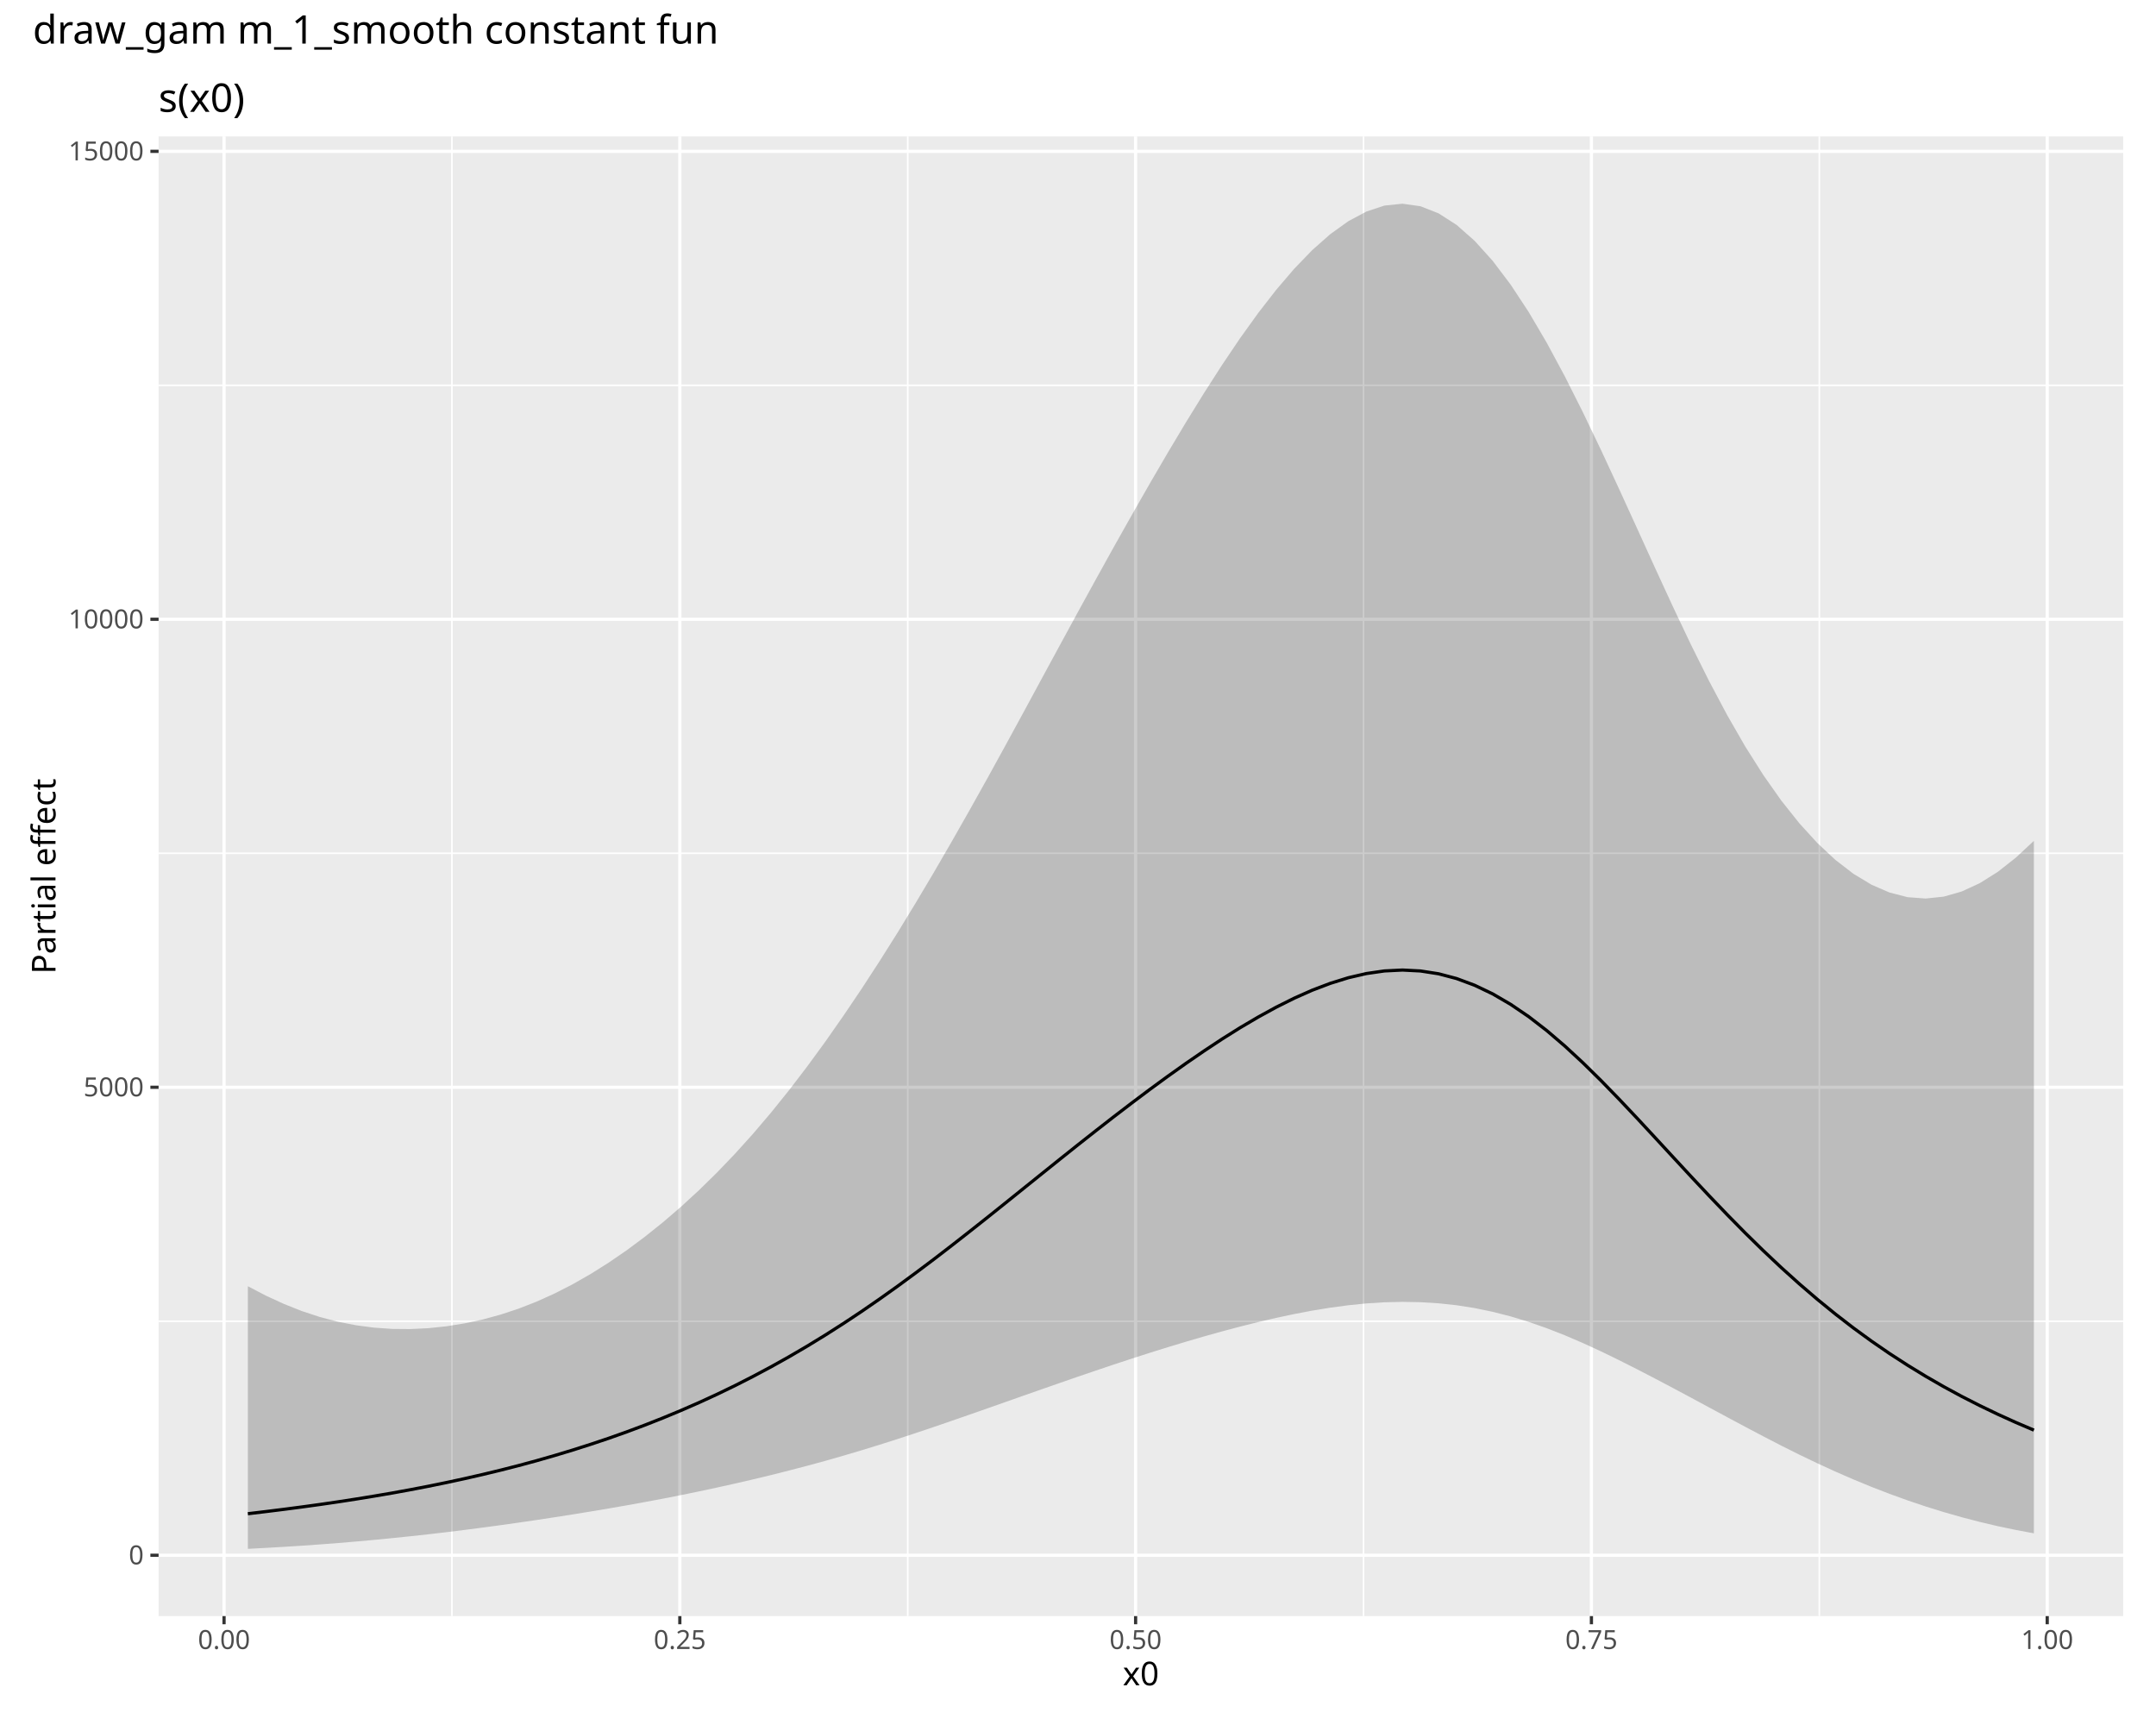
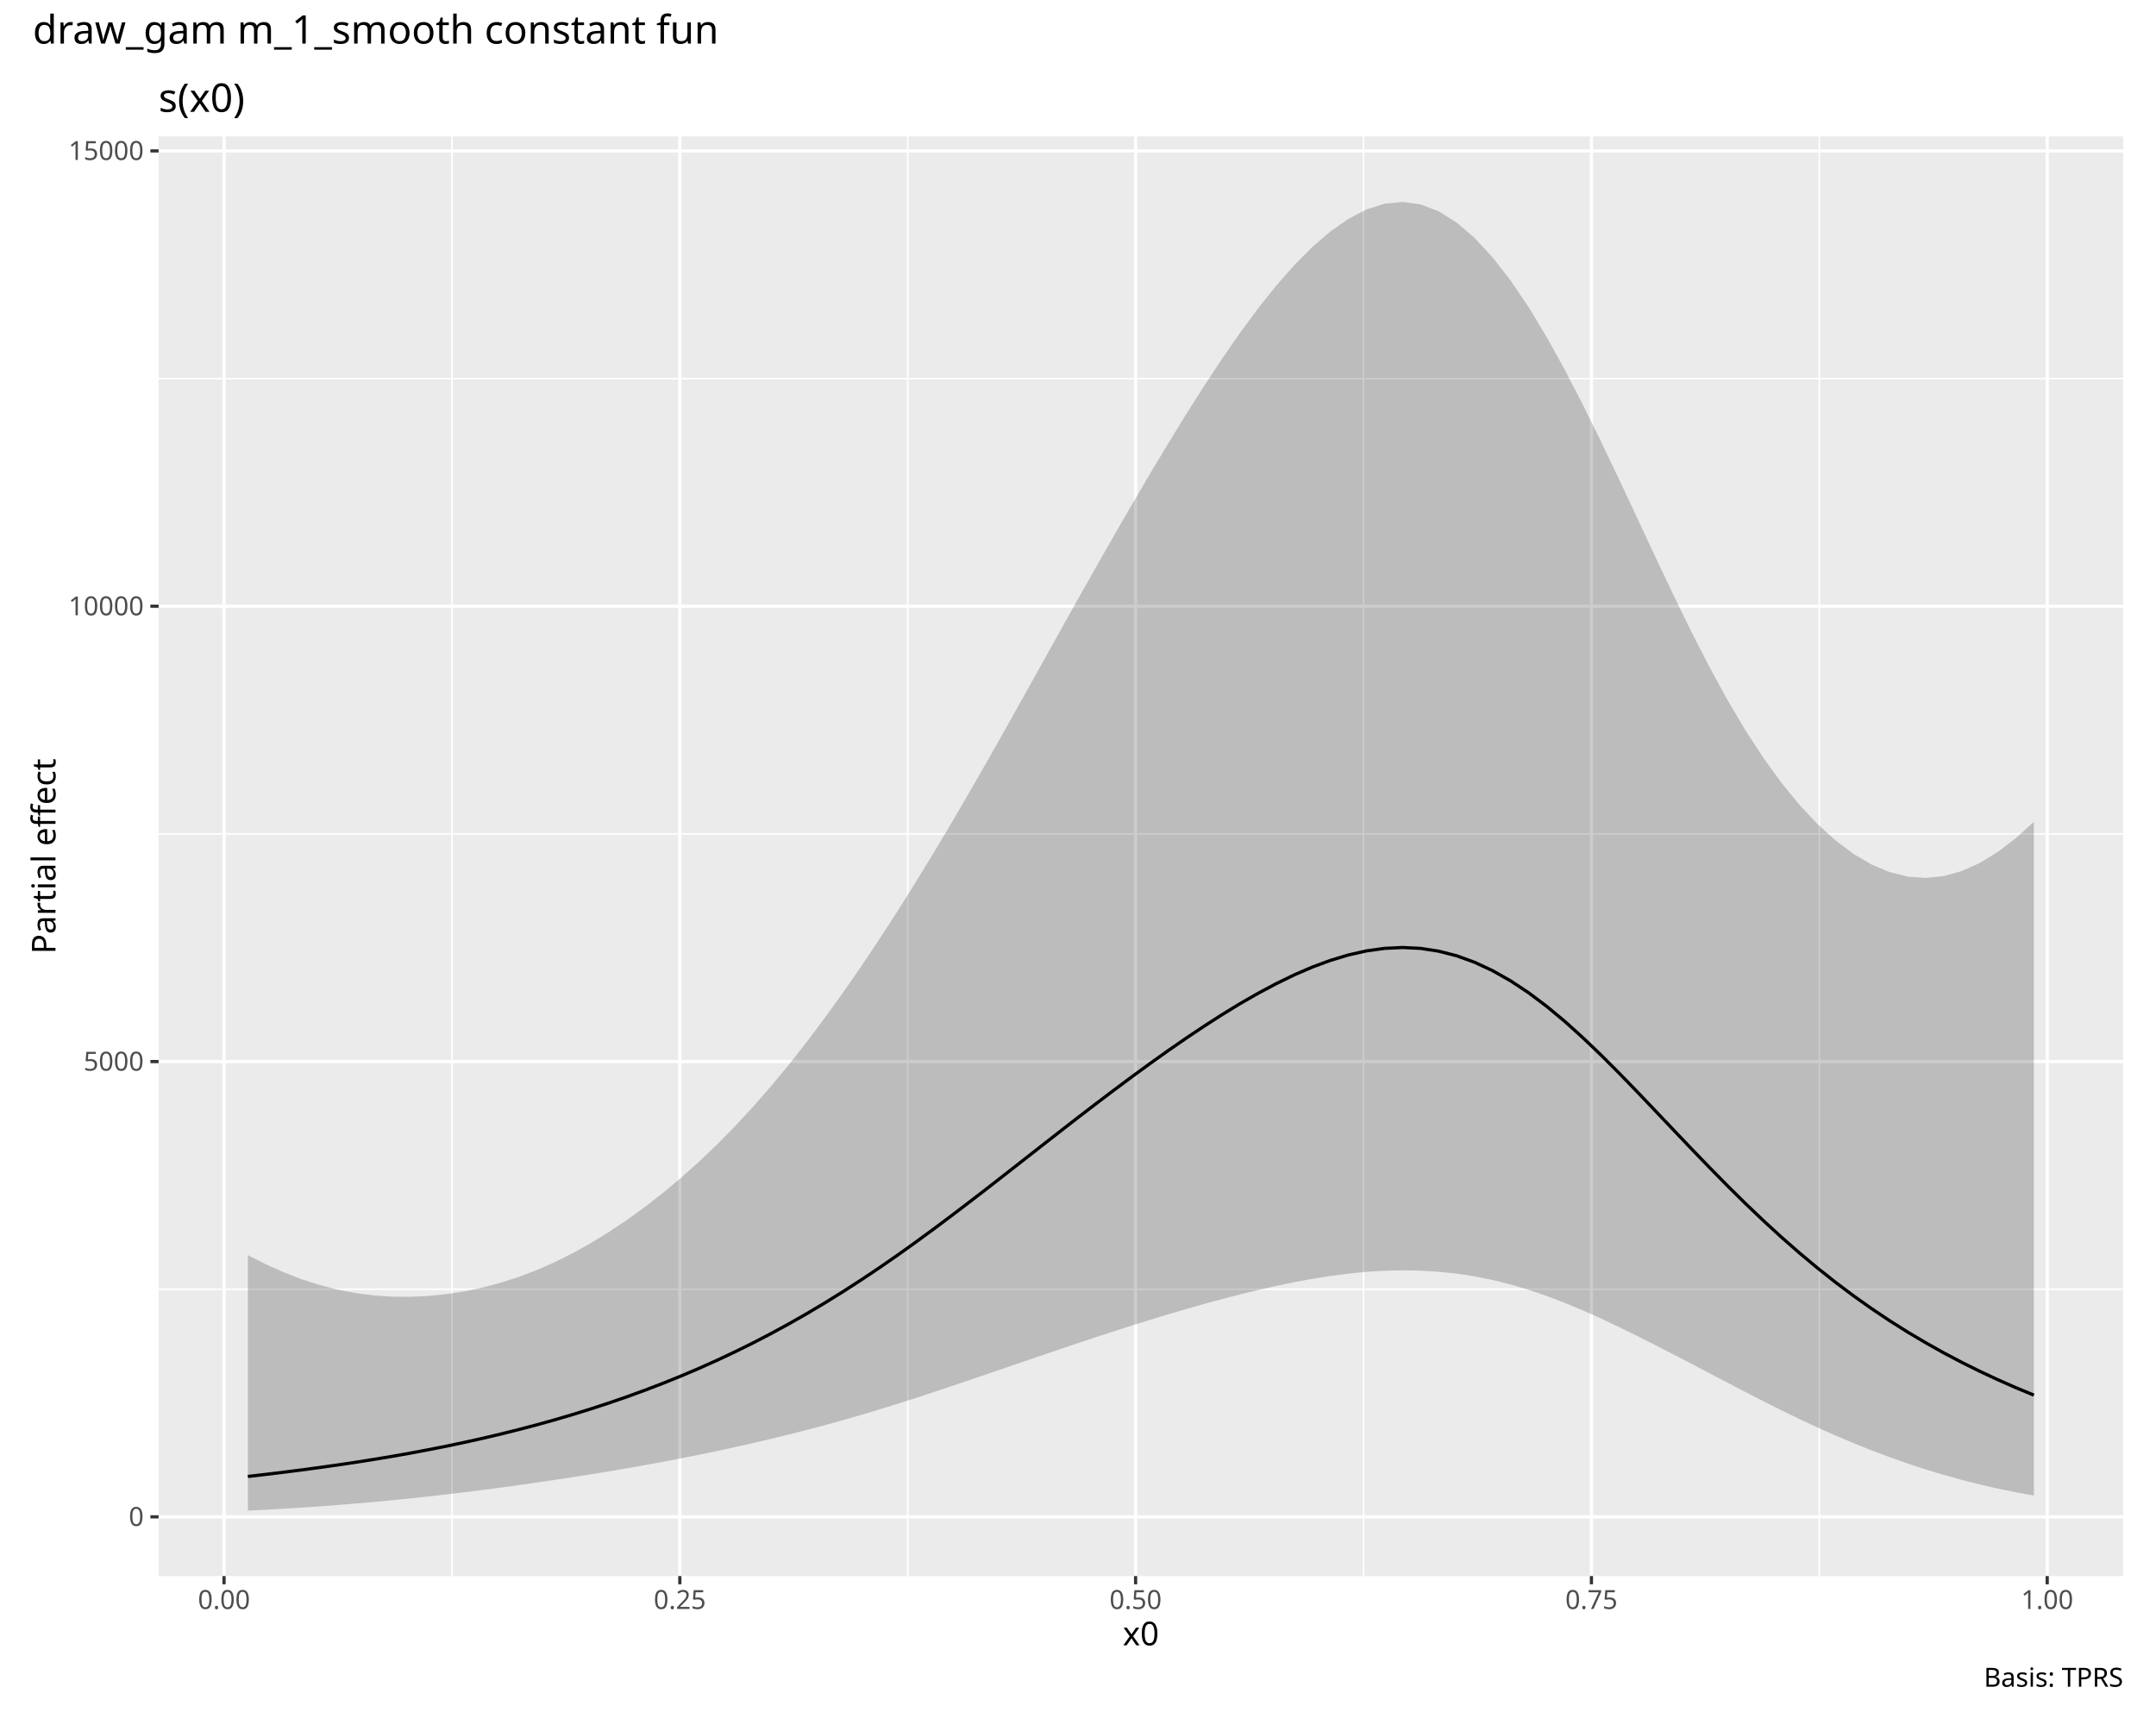
<svg xmlns="http://www.w3.org/2000/svg" class="svglite" data-engine-version="2.0" width="720.00pt" height="576.00pt" viewBox="0 0 720.00 576.00">
  <defs>
    <style type="text/css">
    .svglite line, .svglite polyline, .svglite polygon, .svglite path, .svglite rect, .svglite circle {
      fill: none;
      stroke: #000000;
      stroke-linecap: round;
      stroke-linejoin: round;
      stroke-miterlimit: 10.00;
    }
  </style>
  </defs>
  <rect width="100%" height="100%" style="stroke: none; fill: #FFFFFF;" />
  <defs>
    <clipPath id="cpMC4wMHw3MjAuMDB8MC4wMHw1NzYuMDA=">
      <rect x="0.00" y="0.00" width="720.00" height="576.00" />
    </clipPath>
  </defs>
  <g clip-path="url(#cpMC4wMHw3MjAuMDB8MC4wMHw1NzYuMDA=)">
    <rect x="0" y="0.00" width="720.00" height="576.00" style="stroke-width: 1.07; stroke: #FFFFFF; fill: #FFFFFF;" />
  </g>
  <defs>
    <clipPath id="cpNS40OHw3MTQuNTJ8MjIuNzh8NTcwLjUy">
      <rect x="5.48" y="22.78" width="709.04" height="547.74" />
    </clipPath>
  </defs>
  <g clip-path="url(#cpNS40OHw3MTQuNTJ8MjIuNzh8NTcwLjUy)">
    <rect x="5.48" y="22.78" width="709.04" height="547.74" style="stroke-width: 1.07; stroke: #FFFFFF; fill: #FFFFFF;" />
  </g>
  <g clip-path="url(#cpMC4wMHw3MjAuMDB8MC4wMHw1NzYuMDA=)">
</g>
  <defs>
-     <clipPath id="cpNTIuOTZ8NzA5LjA0fDQ1LjU3fDUzOS42Mw==">
-       <rect x="52.96" y="45.57" width="656.08" height="494.07" />
+     <clipPath id="cpNTIuOTZ8NzA5LjA0fDQ1LjU3fDUyNi4yNw==">
+       <rect x="52.96" y="45.57" width="656.08" height="480.70" />
    </clipPath>
  </defs>
-   <g clip-path="url(#cpNTIuOTZ8NzA5LjA0fDQ1LjU3fDUzOS42Mw==)">
-     <rect x="52.96" y="45.57" width="656.08" height="494.07" style="stroke-width: 1.07; stroke: none; fill: #EBEBEB;" />
-     <polyline points="52.96,441.19 709.04,441.19 " style="stroke-width: 0.53; stroke: #FFFFFF; stroke-linecap: butt;" />
-     <polyline points="52.96,284.92 709.04,284.92 " style="stroke-width: 0.53; stroke: #FFFFFF; stroke-linecap: butt;" />
-     <polyline points="52.96,128.66 709.04,128.66 " style="stroke-width: 0.53; stroke: #FFFFFF; stroke-linecap: butt;" />
-     <polyline points="150.92,539.63 150.92,45.57 " style="stroke-width: 0.53; stroke: #FFFFFF; stroke-linecap: butt;" />
-     <polyline points="303.14,539.63 303.14,45.57 " style="stroke-width: 0.53; stroke: #FFFFFF; stroke-linecap: butt;" />
-     <polyline points="455.35,539.63 455.35,45.57 " style="stroke-width: 0.53; stroke: #FFFFFF; stroke-linecap: butt;" />
-     <polyline points="607.57,539.63 607.57,45.57 " style="stroke-width: 0.53; stroke: #FFFFFF; stroke-linecap: butt;" />
-     <polyline points="52.96,519.32 709.04,519.32 " style="stroke-width: 1.07; stroke: #FFFFFF; stroke-linecap: butt;" />
-     <polyline points="52.96,363.05 709.04,363.05 " style="stroke-width: 1.07; stroke: #FFFFFF; stroke-linecap: butt;" />
-     <polyline points="52.96,206.79 709.04,206.79 " style="stroke-width: 1.07; stroke: #FFFFFF; stroke-linecap: butt;" />
-     <polyline points="52.96,50.53 709.04,50.53 " style="stroke-width: 1.07; stroke: #FFFFFF; stroke-linecap: butt;" />
-     <polyline points="74.82,539.63 74.82,45.57 " style="stroke-width: 1.07; stroke: #FFFFFF; stroke-linecap: butt;" />
-     <polyline points="227.03,539.63 227.03,45.57 " style="stroke-width: 1.07; stroke: #FFFFFF; stroke-linecap: butt;" />
-     <polyline points="379.24,539.63 379.24,45.57 " style="stroke-width: 1.07; stroke: #FFFFFF; stroke-linecap: butt;" />
-     <polyline points="531.46,539.63 531.46,45.57 " style="stroke-width: 1.07; stroke: #FFFFFF; stroke-linecap: butt;" />
-     <polyline points="683.67,539.63 683.67,45.57 " style="stroke-width: 1.07; stroke: #FFFFFF; stroke-linecap: butt;" />
-     <polygon points="82.78,429.49 88.80,432.64 94.83,435.41 100.85,437.80 106.88,439.78 112.90,441.36 118.93,442.53 124.95,443.32 130.98,443.74 137.00,443.79 143.03,443.50 149.05,442.87 155.07,441.91 161.10,440.62 167.12,438.98 173.15,436.99 179.17,434.64 185.20,431.92 191.22,428.84 197.25,425.40 203.27,421.61 209.30,417.47 215.32,412.99 221.35,408.17 227.37,402.99 233.39,397.46 239.42,391.55 245.44,385.27 251.47,378.59 257.49,371.51 263.52,364.02 269.54,356.14 275.57,347.89 281.59,339.28 287.62,330.35 293.64,321.10 299.67,311.54 305.69,301.68 311.72,291.55 317.74,281.17 323.76,270.58 329.79,259.79 335.81,248.84 341.84,237.77 347.86,226.65 353.89,215.54 359.91,204.48 365.94,193.50 371.96,182.64 377.99,171.93 384.01,161.40 390.04,151.07 396.06,141.00 402.09,131.24 408.11,121.86 414.13,112.93 420.16,104.54 426.18,96.79 432.21,89.74 438.23,83.51 444.26,78.18 450.28,73.86 456.31,70.64 462.33,68.65 468.36,68.02 474.38,68.87 480.41,71.24 486.43,75.10 492.45,80.41 498.48,87.09 504.50,95.06 510.53,104.22 516.55,114.47 522.58,125.67 528.60,137.64 534.63,150.20 540.65,163.17 546.68,176.37 552.70,189.61 558.73,202.69 564.75,215.37 570.78,227.46 576.80,238.79 582.82,249.25 588.85,258.78 594.87,267.33 600.90,274.91 606.92,281.51 612.95,287.14 618.97,291.78 625.00,295.42 631.02,298.03 637.05,299.58 643.07,300.03 649.10,299.40 655.12,297.68 661.15,294.90 667.17,291.12 673.19,286.38 679.22,280.77 679.22,512.00 673.19,510.87 667.17,509.61 661.15,508.19 655.12,506.62 649.10,504.90 643.07,503.03 637.05,501.00 631.02,498.82 625.00,496.49 618.97,494.01 612.95,491.39 606.92,488.62 600.90,485.73 594.87,482.72 588.85,479.61 582.82,476.43 576.80,473.21 570.78,469.97 564.75,466.72 558.73,463.50 552.70,460.32 546.68,457.20 540.65,454.16 534.63,451.23 528.60,448.46 522.58,445.87 516.55,443.51 510.53,441.40 504.50,439.57 498.48,438.03 492.45,436.78 486.43,435.84 480.41,435.19 474.38,434.82 468.36,434.71 462.33,434.85 456.31,435.23 450.28,435.84 444.26,436.65 438.23,437.63 432.21,438.78 426.18,440.06 420.16,441.46 414.13,442.97 408.11,444.57 402.09,446.25 396.06,448.01 390.04,449.83 384.01,451.71 377.99,453.65 371.96,455.63 365.94,457.66 359.91,459.71 353.89,461.80 347.86,463.90 341.84,466.01 335.81,468.14 329.79,470.26 323.76,472.37 317.74,474.46 311.72,476.53 305.69,478.55 299.67,480.53 293.64,482.45 287.62,484.30 281.59,486.09 275.57,487.81 269.54,489.45 263.52,491.02 257.49,492.54 251.47,493.99 245.44,495.38 239.42,496.72 233.39,498.01 227.37,499.24 221.35,500.43 215.32,501.56 209.30,502.65 203.27,503.70 197.25,504.71 191.22,505.69 185.20,506.63 179.17,507.55 173.15,508.43 167.12,509.28 161.10,510.09 155.07,510.87 149.05,511.62 143.03,512.32 137.00,512.98 130.98,513.60 124.95,514.19 118.93,514.73 112.90,515.24 106.88,515.70 100.85,516.13 94.83,516.51 88.80,516.86 82.78,517.18 " style="stroke-width: 0.00; stroke: none; fill: #000000; fill-opacity: 0.20;" />
-     <polyline points="82.78,429.49 88.80,432.64 94.83,435.41 100.85,437.80 106.88,439.78 112.90,441.36 118.93,442.53 124.95,443.32 130.98,443.74 137.00,443.79 143.03,443.50 149.05,442.87 155.07,441.91 161.10,440.62 167.12,438.98 173.15,436.99 179.17,434.64 185.20,431.92 191.22,428.84 197.25,425.40 203.27,421.61 209.30,417.47 215.32,412.99 221.35,408.17 227.37,402.99 233.39,397.46 239.42,391.55 245.44,385.27 251.47,378.59 257.49,371.51 263.52,364.02 269.54,356.14 275.57,347.89 281.59,339.28 287.62,330.35 293.64,321.10 299.67,311.54 305.69,301.68 311.72,291.55 317.74,281.17 323.76,270.58 329.79,259.79 335.81,248.84 341.84,237.77 347.86,226.65 353.89,215.54 359.91,204.48 365.94,193.50 371.96,182.64 377.99,171.93 384.01,161.40 390.04,151.07 396.06,141.00 402.09,131.24 408.11,121.86 414.13,112.93 420.16,104.54 426.18,96.79 432.21,89.74 438.23,83.51 444.26,78.18 450.28,73.86 456.31,70.64 462.33,68.65 468.36,68.02 474.38,68.87 480.41,71.24 486.43,75.10 492.45,80.41 498.48,87.09 504.50,95.06 510.53,104.22 516.55,114.47 522.58,125.67 528.60,137.64 534.63,150.20 540.65,163.17 546.68,176.37 552.70,189.61 558.73,202.69 564.75,215.37 570.78,227.46 576.80,238.79 582.82,249.25 588.85,258.78 594.87,267.33 600.90,274.91 606.92,281.51 612.95,287.14 618.97,291.78 625.00,295.42 631.02,298.03 637.05,299.58 643.07,300.03 649.10,299.40 655.12,297.68 661.15,294.90 667.17,291.12 673.19,286.38 679.22,280.77 " style="stroke-width: 1.07; stroke: none;" />
-     <polyline points="679.22,512.00 673.19,510.87 667.17,509.61 661.15,508.19 655.12,506.62 649.10,504.90 643.07,503.03 637.05,501.00 631.02,498.82 625.00,496.49 618.97,494.01 612.95,491.39 606.92,488.62 600.90,485.73 594.87,482.72 588.85,479.61 582.82,476.43 576.80,473.21 570.78,469.97 564.75,466.72 558.73,463.50 552.70,460.32 546.68,457.20 540.65,454.16 534.63,451.23 528.60,448.46 522.58,445.87 516.55,443.51 510.53,441.40 504.50,439.57 498.48,438.03 492.45,436.78 486.43,435.84 480.41,435.19 474.38,434.82 468.36,434.71 462.33,434.85 456.31,435.23 450.28,435.84 444.26,436.65 438.23,437.63 432.21,438.78 426.18,440.06 420.16,441.46 414.13,442.97 408.11,444.57 402.09,446.25 396.06,448.01 390.04,449.83 384.01,451.71 377.99,453.65 371.96,455.63 365.94,457.66 359.91,459.71 353.89,461.80 347.86,463.90 341.84,466.01 335.81,468.14 329.79,470.26 323.76,472.37 317.74,474.46 311.72,476.53 305.69,478.55 299.67,480.53 293.64,482.45 287.62,484.30 281.59,486.09 275.57,487.81 269.54,489.45 263.52,491.02 257.49,492.54 251.47,493.99 245.44,495.38 239.42,496.72 233.39,498.01 227.37,499.24 221.35,500.43 215.32,501.56 209.30,502.65 203.27,503.70 197.25,504.71 191.22,505.69 185.20,506.63 179.17,507.55 173.15,508.43 167.12,509.28 161.10,510.09 155.07,510.87 149.05,511.62 143.03,512.32 137.00,512.98 130.98,513.60 124.95,514.19 118.93,514.73 112.90,515.24 106.88,515.70 100.85,516.13 94.83,516.51 88.80,516.86 82.78,517.18 " style="stroke-width: 1.07; stroke: none;" />
-     <polyline points="82.78,505.45 88.80,504.73 94.83,503.98 100.85,503.19 106.88,502.36 112.90,501.48 118.93,500.55 124.95,499.57 130.98,498.54 137.00,497.44 143.03,496.28 149.05,495.05 155.07,493.75 161.10,492.37 167.12,490.92 173.15,489.38 179.17,487.75 185.20,486.02 191.22,484.20 197.25,482.28 203.27,480.26 209.30,478.12 215.32,475.87 221.35,473.49 227.37,470.99 233.39,468.36 239.42,465.59 245.44,462.68 251.47,459.61 257.49,456.40 263.52,453.03 269.54,449.51 275.57,445.82 281.59,441.98 287.62,437.98 293.64,433.83 299.67,429.54 305.69,425.12 311.72,420.59 317.74,415.96 323.76,411.25 329.79,406.48 335.81,401.66 341.84,396.81 347.86,391.97 353.89,387.13 359.91,382.33 365.94,377.58 371.96,372.89 377.99,368.28 384.01,363.76 390.04,359.35 396.06,355.07 402.09,350.93 408.11,346.95 414.13,343.17 420.16,339.62 426.18,336.32 432.21,333.31 438.23,330.64 444.26,328.35 450.28,326.48 456.31,325.08 462.33,324.21 468.36,323.91 474.38,324.22 480.41,325.16 486.43,326.75 492.45,328.99 498.48,331.87 504.50,335.38 510.53,339.48 516.55,344.13 522.58,349.29 528.60,354.86 534.63,360.79 540.65,366.98 546.68,373.36 552.70,379.85 558.73,386.38 564.75,392.88 570.78,399.30 576.80,405.59 582.82,411.70 588.85,417.61 594.87,423.28 600.90,428.71 606.92,433.88 612.95,438.79 618.97,443.44 625.00,447.83 631.02,451.97 637.05,455.87 643.07,459.55 649.10,463.02 655.12,466.28 661.15,469.35 667.17,472.24 673.19,474.97 679.22,477.54 " style="stroke-width: 1.07; stroke-linecap: butt;" />
+   <g clip-path="url(#cpNTIuOTZ8NzA5LjA0fDQ1LjU3fDUyNi4yNw==)">
+     <rect x="52.96" y="45.57" width="656.08" height="480.70" style="stroke-width: 1.07; stroke: none; fill: #EBEBEB;" />
+     <polyline points="52.96,430.49 709.04,430.49 " style="stroke-width: 0.53; stroke: #FFFFFF; stroke-linecap: butt;" />
+     <polyline points="52.96,278.45 709.04,278.45 " style="stroke-width: 0.53; stroke: #FFFFFF; stroke-linecap: butt;" />
+     <polyline points="52.96,126.41 709.04,126.41 " style="stroke-width: 0.53; stroke: #FFFFFF; stroke-linecap: butt;" />
+     <polyline points="150.92,526.27 150.92,45.57 " style="stroke-width: 0.53; stroke: #FFFFFF; stroke-linecap: butt;" />
+     <polyline points="303.14,526.27 303.14,45.57 " style="stroke-width: 0.53; stroke: #FFFFFF; stroke-linecap: butt;" />
+     <polyline points="455.35,526.27 455.35,45.57 " style="stroke-width: 0.53; stroke: #FFFFFF; stroke-linecap: butt;" />
+     <polyline points="607.57,526.27 607.57,45.57 " style="stroke-width: 0.53; stroke: #FFFFFF; stroke-linecap: butt;" />
+     <polyline points="52.96,506.50 709.04,506.50 " style="stroke-width: 1.07; stroke: #FFFFFF; stroke-linecap: butt;" />
+     <polyline points="52.96,354.47 709.04,354.47 " style="stroke-width: 1.07; stroke: #FFFFFF; stroke-linecap: butt;" />
+     <polyline points="52.96,202.43 709.04,202.43 " style="stroke-width: 1.07; stroke: #FFFFFF; stroke-linecap: butt;" />
+     <polyline points="52.96,50.39 709.04,50.39 " style="stroke-width: 1.07; stroke: #FFFFFF; stroke-linecap: butt;" />
+     <polyline points="74.82,526.27 74.82,45.57 " style="stroke-width: 1.07; stroke: #FFFFFF; stroke-linecap: butt;" />
+     <polyline points="227.03,526.27 227.03,45.57 " style="stroke-width: 1.07; stroke: #FFFFFF; stroke-linecap: butt;" />
+     <polyline points="379.24,526.27 379.24,45.57 " style="stroke-width: 1.07; stroke: #FFFFFF; stroke-linecap: butt;" />
+     <polyline points="531.46,526.27 531.46,45.57 " style="stroke-width: 1.07; stroke: #FFFFFF; stroke-linecap: butt;" />
+     <polyline points="683.67,526.27 683.67,45.57 " style="stroke-width: 1.07; stroke: #FFFFFF; stroke-linecap: butt;" />
+     <polygon points="82.78,419.11 88.80,422.17 94.83,424.87 100.85,427.19 106.88,429.12 112.90,430.65 118.93,431.80 124.95,432.57 130.98,432.97 137.00,433.02 143.03,432.74 149.05,432.13 155.07,431.20 161.10,429.94 167.12,428.34 173.15,426.41 179.17,424.12 185.20,421.47 191.22,418.47 197.25,415.12 203.27,411.44 209.30,407.41 215.32,403.06 221.35,398.36 227.37,393.33 233.39,387.94 239.42,382.20 245.44,376.08 251.47,369.58 257.49,362.69 263.52,355.41 269.54,347.74 275.57,339.71 281.59,331.34 287.62,322.65 293.64,313.65 299.67,304.34 305.69,294.75 311.72,284.90 317.74,274.80 323.76,264.49 329.79,253.99 335.81,243.34 341.84,232.57 347.86,221.76 353.89,210.94 359.91,200.18 365.94,189.50 371.96,178.94 377.99,168.51 384.01,158.26 390.04,148.22 396.06,138.42 402.09,128.92 408.11,119.79 414.13,111.11 420.16,102.95 426.18,95.40 432.21,88.55 438.23,82.48 444.26,77.30 450.28,73.10 456.31,69.96 462.33,68.03 468.36,67.42 474.38,68.24 480.41,70.54 486.43,74.30 492.45,79.46 498.48,85.97 504.50,93.72 510.53,102.63 516.55,112.61 522.58,123.51 528.60,135.15 534.63,147.37 540.65,159.98 546.68,172.83 552.70,185.72 558.73,198.44 564.75,210.78 570.78,222.54 576.80,233.56 582.82,243.74 588.85,253.01 594.87,261.34 600.90,268.71 606.92,275.13 612.95,280.61 618.97,285.13 625.00,288.67 631.02,291.20 637.05,292.71 643.07,293.15 649.10,292.54 655.12,290.86 661.15,288.16 667.17,284.47 673.19,279.87 679.22,274.41 679.22,499.38 673.19,498.29 667.17,497.06 661.15,495.68 655.12,494.15 649.10,492.48 643.07,490.66 637.05,488.68 631.02,486.56 625.00,484.29 618.97,481.88 612.95,479.33 606.92,476.64 600.90,473.82 594.87,470.90 588.85,467.87 582.82,464.78 576.80,461.64 570.78,458.49 564.75,455.33 558.73,452.20 552.70,449.10 546.68,446.06 540.65,443.11 534.63,440.26 528.60,437.56 522.58,435.05 516.55,432.75 510.53,430.70 504.50,428.91 498.48,427.41 492.45,426.20 486.43,425.28 480.41,424.65 474.38,424.29 468.36,424.18 462.33,424.32 456.31,424.69 450.28,425.28 444.26,426.07 438.23,427.03 432.21,428.14 426.18,429.39 420.16,430.76 414.13,432.22 408.11,433.78 402.09,435.41 396.06,437.12 390.04,438.89 384.01,440.73 377.99,442.61 371.96,444.54 365.94,446.51 359.91,448.51 353.89,450.54 347.86,452.59 341.84,454.64 335.81,456.71 329.79,458.77 323.76,460.82 317.74,462.86 311.72,464.87 305.69,466.84 299.67,468.76 293.64,470.63 287.62,472.44 281.59,474.18 275.57,475.85 269.54,477.44 263.52,478.98 257.49,480.45 251.47,481.86 245.44,483.22 239.42,484.52 233.39,485.77 227.37,486.97 221.35,488.12 215.32,489.23 209.30,490.29 203.27,491.31 197.25,492.30 191.22,493.25 185.20,494.16 179.17,495.05 173.15,495.91 167.12,496.74 161.10,497.53 155.07,498.29 149.05,499.01 143.03,499.69 137.00,500.34 130.98,500.95 124.95,501.51 118.93,502.04 112.90,502.53 106.88,502.99 100.85,503.40 94.83,503.78 88.80,504.12 82.78,504.42 " style="stroke-width: 0.00; stroke: none; stroke-linecap: butt; fill: #000000; fill-opacity: 0.20;" />
+     <polyline points="82.78,419.11 88.80,422.17 94.83,424.87 100.85,427.19 106.88,429.12 112.90,430.65 118.93,431.80 124.95,432.57 130.98,432.97 137.00,433.02 143.03,432.74 149.05,432.13 155.07,431.20 161.10,429.94 167.12,428.34 173.15,426.41 179.17,424.12 185.20,421.47 191.22,418.47 197.25,415.12 203.27,411.44 209.30,407.41 215.32,403.06 221.35,398.36 227.37,393.33 233.39,387.94 239.42,382.20 245.44,376.08 251.47,369.58 257.49,362.69 263.52,355.41 269.54,347.74 275.57,339.71 281.59,331.34 287.62,322.65 293.64,313.65 299.67,304.34 305.69,294.75 311.72,284.90 317.74,274.80 323.76,264.49 329.79,253.99 335.81,243.34 341.84,232.57 347.86,221.76 353.89,210.94 359.91,200.18 365.94,189.50 371.96,178.94 377.99,168.51 384.01,158.26 390.04,148.22 396.06,138.42 402.09,128.92 408.11,119.79 414.13,111.11 420.16,102.95 426.18,95.40 432.21,88.55 438.23,82.48 444.26,77.30 450.28,73.10 456.31,69.96 462.33,68.03 468.36,67.42 474.38,68.24 480.41,70.54 486.43,74.30 492.45,79.46 498.48,85.97 504.50,93.72 510.53,102.63 516.55,112.61 522.58,123.51 528.60,135.15 534.63,147.37 540.65,159.98 546.68,172.83 552.70,185.72 558.73,198.44 564.75,210.78 570.78,222.54 576.80,233.56 582.82,243.74 588.85,253.01 594.87,261.34 600.90,268.71 606.92,275.13 612.95,280.61 618.97,285.13 625.00,288.67 631.02,291.20 637.05,292.71 643.07,293.15 649.10,292.54 655.12,290.86 661.15,288.16 667.17,284.47 673.19,279.87 679.22,274.41 " style="stroke-width: 1.07; stroke: none; stroke-linecap: butt;" />
+     <polyline points="679.22,499.38 673.19,498.29 667.17,497.06 661.15,495.68 655.12,494.15 649.10,492.48 643.07,490.66 637.05,488.68 631.02,486.56 625.00,484.29 618.97,481.88 612.95,479.33 606.92,476.64 600.90,473.82 594.87,470.90 588.85,467.87 582.82,464.78 576.80,461.64 570.78,458.49 564.75,455.33 558.73,452.20 552.70,449.10 546.68,446.06 540.65,443.11 534.63,440.26 528.60,437.56 522.58,435.05 516.55,432.75 510.53,430.70 504.50,428.91 498.48,427.41 492.45,426.20 486.43,425.28 480.41,424.65 474.38,424.29 468.36,424.18 462.33,424.32 456.31,424.69 450.28,425.28 444.26,426.07 438.23,427.03 432.21,428.14 426.18,429.39 420.16,430.76 414.13,432.22 408.11,433.78 402.09,435.41 396.06,437.12 390.04,438.89 384.01,440.73 377.99,442.61 371.96,444.54 365.94,446.51 359.91,448.51 353.89,450.54 347.86,452.59 341.84,454.64 335.81,456.71 329.79,458.77 323.76,460.82 317.74,462.86 311.72,464.87 305.69,466.84 299.67,468.76 293.64,470.63 287.62,472.44 281.59,474.18 275.57,475.85 269.54,477.44 263.52,478.98 257.49,480.45 251.47,481.86 245.44,483.22 239.42,484.52 233.39,485.77 227.37,486.97 221.35,488.12 215.32,489.23 209.30,490.29 203.27,491.31 197.25,492.30 191.22,493.25 185.20,494.16 179.17,495.05 173.15,495.91 167.12,496.74 161.10,497.53 155.07,498.29 149.05,499.01 143.03,499.69 137.00,500.34 130.98,500.95 124.95,501.51 118.93,502.04 112.90,502.53 106.88,502.99 100.85,503.40 94.83,503.78 88.80,504.12 82.78,504.42 " style="stroke-width: 1.07; stroke: none; stroke-linecap: butt;" />
+     <polyline points="82.78,493.01 88.80,492.31 94.83,491.58 100.85,490.81 106.88,490.00 112.90,489.15 118.93,488.25 124.95,487.29 130.98,486.29 137.00,485.22 143.03,484.09 149.05,482.90 155.07,481.63 161.10,480.29 167.12,478.87 173.15,477.37 179.17,475.79 185.20,474.11 191.22,472.34 197.25,470.47 203.27,468.50 209.30,466.42 215.32,464.23 221.35,461.92 227.37,459.49 233.39,456.93 239.42,454.23 245.44,451.40 251.47,448.42 257.49,445.29 263.52,442.01 269.54,438.58 275.57,434.99 281.59,431.25 287.62,427.36 293.64,423.33 299.67,419.16 305.69,414.86 311.72,410.45 317.74,405.94 323.76,401.36 329.79,396.72 335.81,392.03 341.84,387.31 347.86,382.60 353.89,377.89 359.91,373.22 365.94,368.60 371.96,364.04 377.99,359.55 384.01,355.16 390.04,350.86 396.06,346.70 402.09,342.67 408.11,338.80 414.13,335.12 420.16,331.67 426.18,328.46 432.21,325.53 438.23,322.93 444.26,320.70 450.28,318.88 456.31,317.52 462.33,316.68 468.36,316.38 474.38,316.68 480.41,317.60 486.43,319.14 492.45,321.32 498.48,324.13 504.50,327.54 510.53,331.53 516.55,336.06 522.58,341.07 528.60,346.50 534.63,352.26 540.65,358.28 546.68,364.49 552.70,370.81 558.73,377.16 564.75,383.49 570.78,389.73 576.80,395.85 582.82,401.80 588.85,407.55 594.87,413.07 600.90,418.35 606.92,423.38 612.95,428.16 618.97,432.68 625.00,436.95 631.02,440.98 637.05,444.78 643.07,448.35 649.10,451.73 655.12,454.90 661.15,457.89 667.17,460.70 673.19,463.36 679.22,465.85 " style="stroke-width: 1.07; stroke-linecap: butt;" />
  </g>
  <g clip-path="url(#cpMC4wMHw3MjAuMDB8MC4wMHw1NzYuMDA=)">
-     <text x="48.03" y="522.35" text-anchor="end" style="font-size: 8.80px; fill: #4D4D4D; font-family: sans;" textLength="4.89px" lengthAdjust="spacingAndGlyphs">0</text>
-     <text x="48.03" y="366.08" text-anchor="end" style="font-size: 8.80px; fill: #4D4D4D; font-family: sans;" textLength="19.58px" lengthAdjust="spacingAndGlyphs">5000</text>
-     <text x="48.03" y="209.82" text-anchor="end" style="font-size: 8.80px; fill: #4D4D4D; font-family: sans;" textLength="24.47px" lengthAdjust="spacingAndGlyphs">10000</text>
-     <text x="48.03" y="53.55" text-anchor="end" style="font-size: 8.80px; fill: #4D4D4D; font-family: sans;" textLength="24.47px" lengthAdjust="spacingAndGlyphs">15000</text>
-     <polyline points="50.22,519.32 52.96,519.32 " style="stroke-width: 1.07; stroke: #333333; stroke-linecap: butt;" />
-     <polyline points="50.22,363.05 52.96,363.05 " style="stroke-width: 1.07; stroke: #333333; stroke-linecap: butt;" />
-     <polyline points="50.22,206.79 52.96,206.79 " style="stroke-width: 1.07; stroke: #333333; stroke-linecap: butt;" />
-     <polyline points="50.22,50.53 52.96,50.53 " style="stroke-width: 1.07; stroke: #333333; stroke-linecap: butt;" />
-     <polyline points="74.82,542.37 74.82,539.63 " style="stroke-width: 1.07; stroke: #333333; stroke-linecap: butt;" />
-     <polyline points="227.03,542.37 227.03,539.63 " style="stroke-width: 1.07; stroke: #333333; stroke-linecap: butt;" />
-     <polyline points="379.24,542.37 379.24,539.63 " style="stroke-width: 1.07; stroke: #333333; stroke-linecap: butt;" />
-     <polyline points="531.46,542.37 531.46,539.63 " style="stroke-width: 1.07; stroke: #333333; stroke-linecap: butt;" />
-     <polyline points="683.67,542.37 683.67,539.63 " style="stroke-width: 1.07; stroke: #333333; stroke-linecap: butt;" />
-     <text x="74.82" y="550.62" text-anchor="middle" style="font-size: 8.80px; fill: #4D4D4D; font-family: sans;" textLength="17.13px" lengthAdjust="spacingAndGlyphs">0.00</text>
-     <text x="227.03" y="550.62" text-anchor="middle" style="font-size: 8.80px; fill: #4D4D4D; font-family: sans;" textLength="17.13px" lengthAdjust="spacingAndGlyphs">0.25</text>
-     <text x="379.24" y="550.62" text-anchor="middle" style="font-size: 8.80px; fill: #4D4D4D; font-family: sans;" textLength="17.13px" lengthAdjust="spacingAndGlyphs">0.50</text>
-     <text x="531.46" y="550.62" text-anchor="middle" style="font-size: 8.80px; fill: #4D4D4D; font-family: sans;" textLength="17.13px" lengthAdjust="spacingAndGlyphs">0.75</text>
-     <text x="683.67" y="550.62" text-anchor="middle" style="font-size: 8.80px; fill: #4D4D4D; font-family: sans;" textLength="17.13px" lengthAdjust="spacingAndGlyphs">1.00</text>
-     <text x="381.00" y="562.76" text-anchor="middle" style="font-size: 11.00px; font-family: sans;" textLength="11.62px" lengthAdjust="spacingAndGlyphs">x0</text>
-     <text transform="translate(18.53,292.60) rotate(-90)" text-anchor="middle" style="font-size: 11.00px; font-family: sans;" textLength="61.14px" lengthAdjust="spacingAndGlyphs">Partial effect</text>
+     <text x="48.03" y="509.53" text-anchor="end" style="font-size: 8.80px; fill: #4D4D4D; font-family: sans;" textLength="4.89px" lengthAdjust="spacingAndGlyphs">0</text>
+     <text x="48.03" y="357.50" text-anchor="end" style="font-size: 8.80px; fill: #4D4D4D; font-family: sans;" textLength="19.58px" lengthAdjust="spacingAndGlyphs">5000</text>
+     <text x="48.03" y="205.46" text-anchor="end" style="font-size: 8.80px; fill: #4D4D4D; font-family: sans;" textLength="24.47px" lengthAdjust="spacingAndGlyphs">10000</text>
+     <text x="48.03" y="53.42" text-anchor="end" style="font-size: 8.80px; fill: #4D4D4D; font-family: sans;" textLength="24.47px" lengthAdjust="spacingAndGlyphs">15000</text>
+     <polyline points="50.22,506.50 52.96,506.50 " style="stroke-width: 1.07; stroke: #333333; stroke-linecap: butt;" />
+     <polyline points="50.22,354.47 52.96,354.47 " style="stroke-width: 1.07; stroke: #333333; stroke-linecap: butt;" />
+     <polyline points="50.22,202.43 52.96,202.43 " style="stroke-width: 1.07; stroke: #333333; stroke-linecap: butt;" />
+     <polyline points="50.22,50.39 52.96,50.39 " style="stroke-width: 1.07; stroke: #333333; stroke-linecap: butt;" />
+     <polyline points="74.82,529.01 74.82,526.27 " style="stroke-width: 1.07; stroke: #333333; stroke-linecap: butt;" />
+     <polyline points="227.03,529.01 227.03,526.27 " style="stroke-width: 1.07; stroke: #333333; stroke-linecap: butt;" />
+     <polyline points="379.24,529.01 379.24,526.27 " style="stroke-width: 1.07; stroke: #333333; stroke-linecap: butt;" />
+     <polyline points="531.46,529.01 531.46,526.27 " style="stroke-width: 1.07; stroke: #333333; stroke-linecap: butt;" />
+     <polyline points="683.67,529.01 683.67,526.27 " style="stroke-width: 1.07; stroke: #333333; stroke-linecap: butt;" />
+     <text x="74.82" y="537.26" text-anchor="middle" style="font-size: 8.80px; fill: #4D4D4D; font-family: sans;" textLength="17.13px" lengthAdjust="spacingAndGlyphs">0.00</text>
+     <text x="227.03" y="537.26" text-anchor="middle" style="font-size: 8.80px; fill: #4D4D4D; font-family: sans;" textLength="17.13px" lengthAdjust="spacingAndGlyphs">0.25</text>
+     <text x="379.24" y="537.26" text-anchor="middle" style="font-size: 8.80px; fill: #4D4D4D; font-family: sans;" textLength="17.13px" lengthAdjust="spacingAndGlyphs">0.50</text>
+     <text x="531.46" y="537.26" text-anchor="middle" style="font-size: 8.80px; fill: #4D4D4D; font-family: sans;" textLength="17.13px" lengthAdjust="spacingAndGlyphs">0.75</text>
+     <text x="683.67" y="537.26" text-anchor="middle" style="font-size: 8.80px; fill: #4D4D4D; font-family: sans;" textLength="17.13px" lengthAdjust="spacingAndGlyphs">1.00</text>
+     <text x="381.00" y="549.40" text-anchor="middle" style="font-size: 11.00px; font-family: sans;" textLength="11.62px" lengthAdjust="spacingAndGlyphs">x0</text>
+     <text transform="translate(18.53,285.92) rotate(-90)" text-anchor="middle" style="font-size: 11.00px; font-family: sans;" textLength="61.14px" lengthAdjust="spacingAndGlyphs">Partial effect</text>
    <text x="52.96" y="37.35" style="font-size: 13.20px; font-family: sans;" textLength="29.34px" lengthAdjust="spacingAndGlyphs">s(x0)</text>
+     <text x="709.04" y="563.21" text-anchor="end" style="font-size: 8.80px; font-family: sans;" textLength="49.89px" lengthAdjust="spacingAndGlyphs">Basis: TPRS</text>
    <text x="10.96" y="14.56" style="font-size: 13.20px; font-family: sans;" textLength="217.23px" lengthAdjust="spacingAndGlyphs">draw_gam m_1_smooth constant fun</text>
  </g>
</svg>
